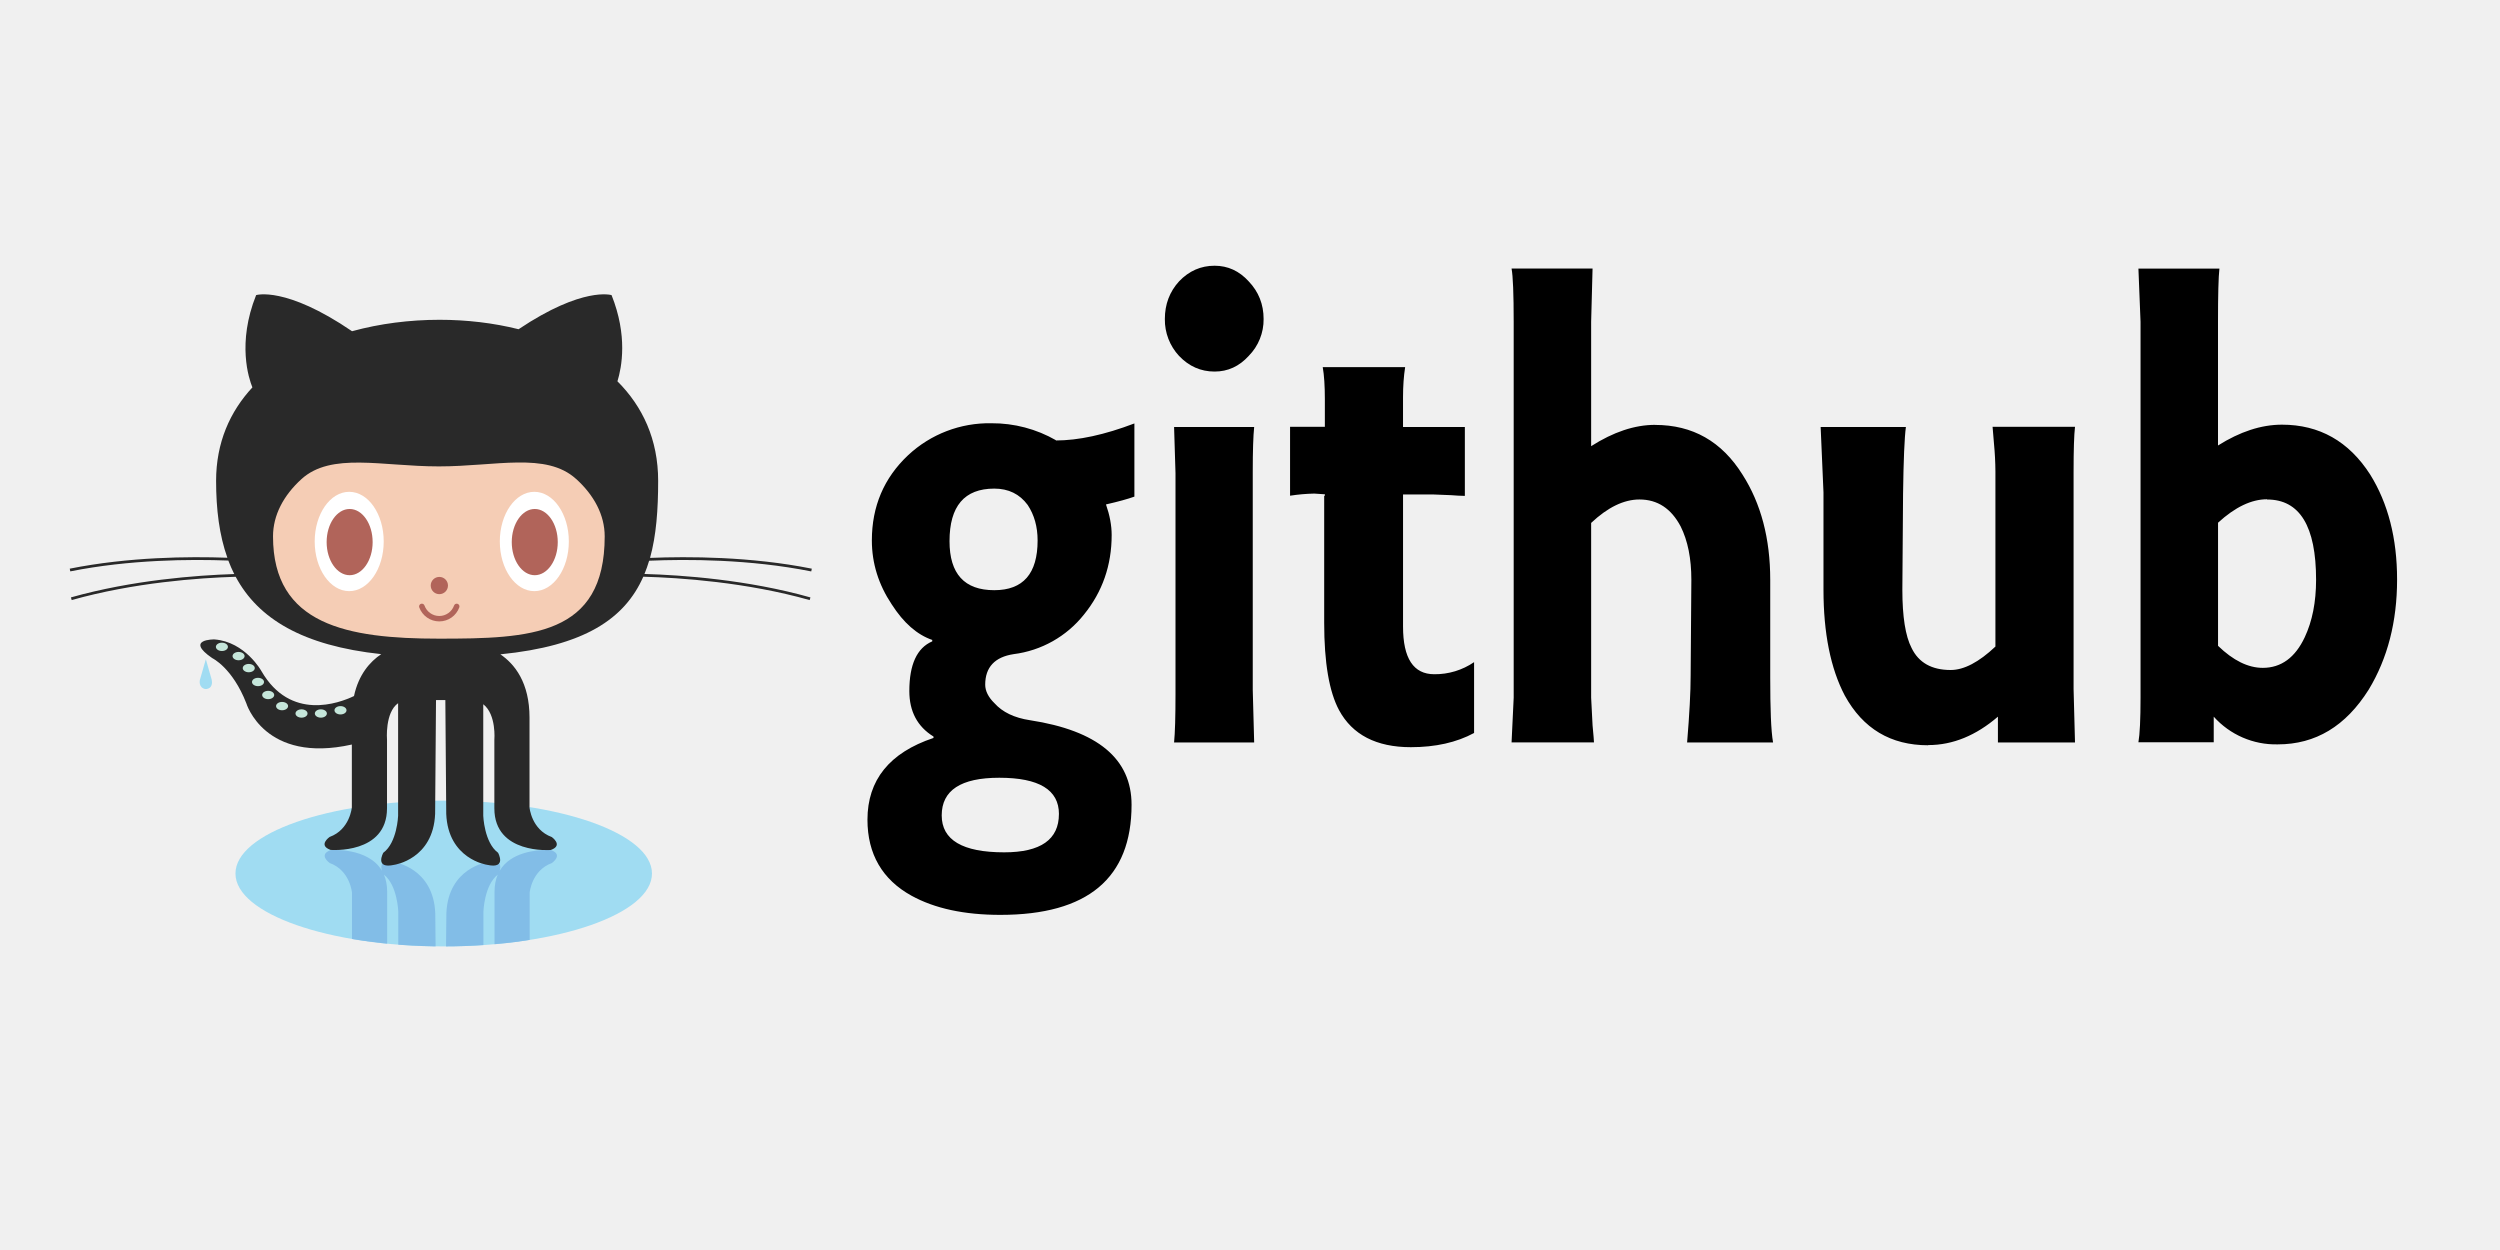
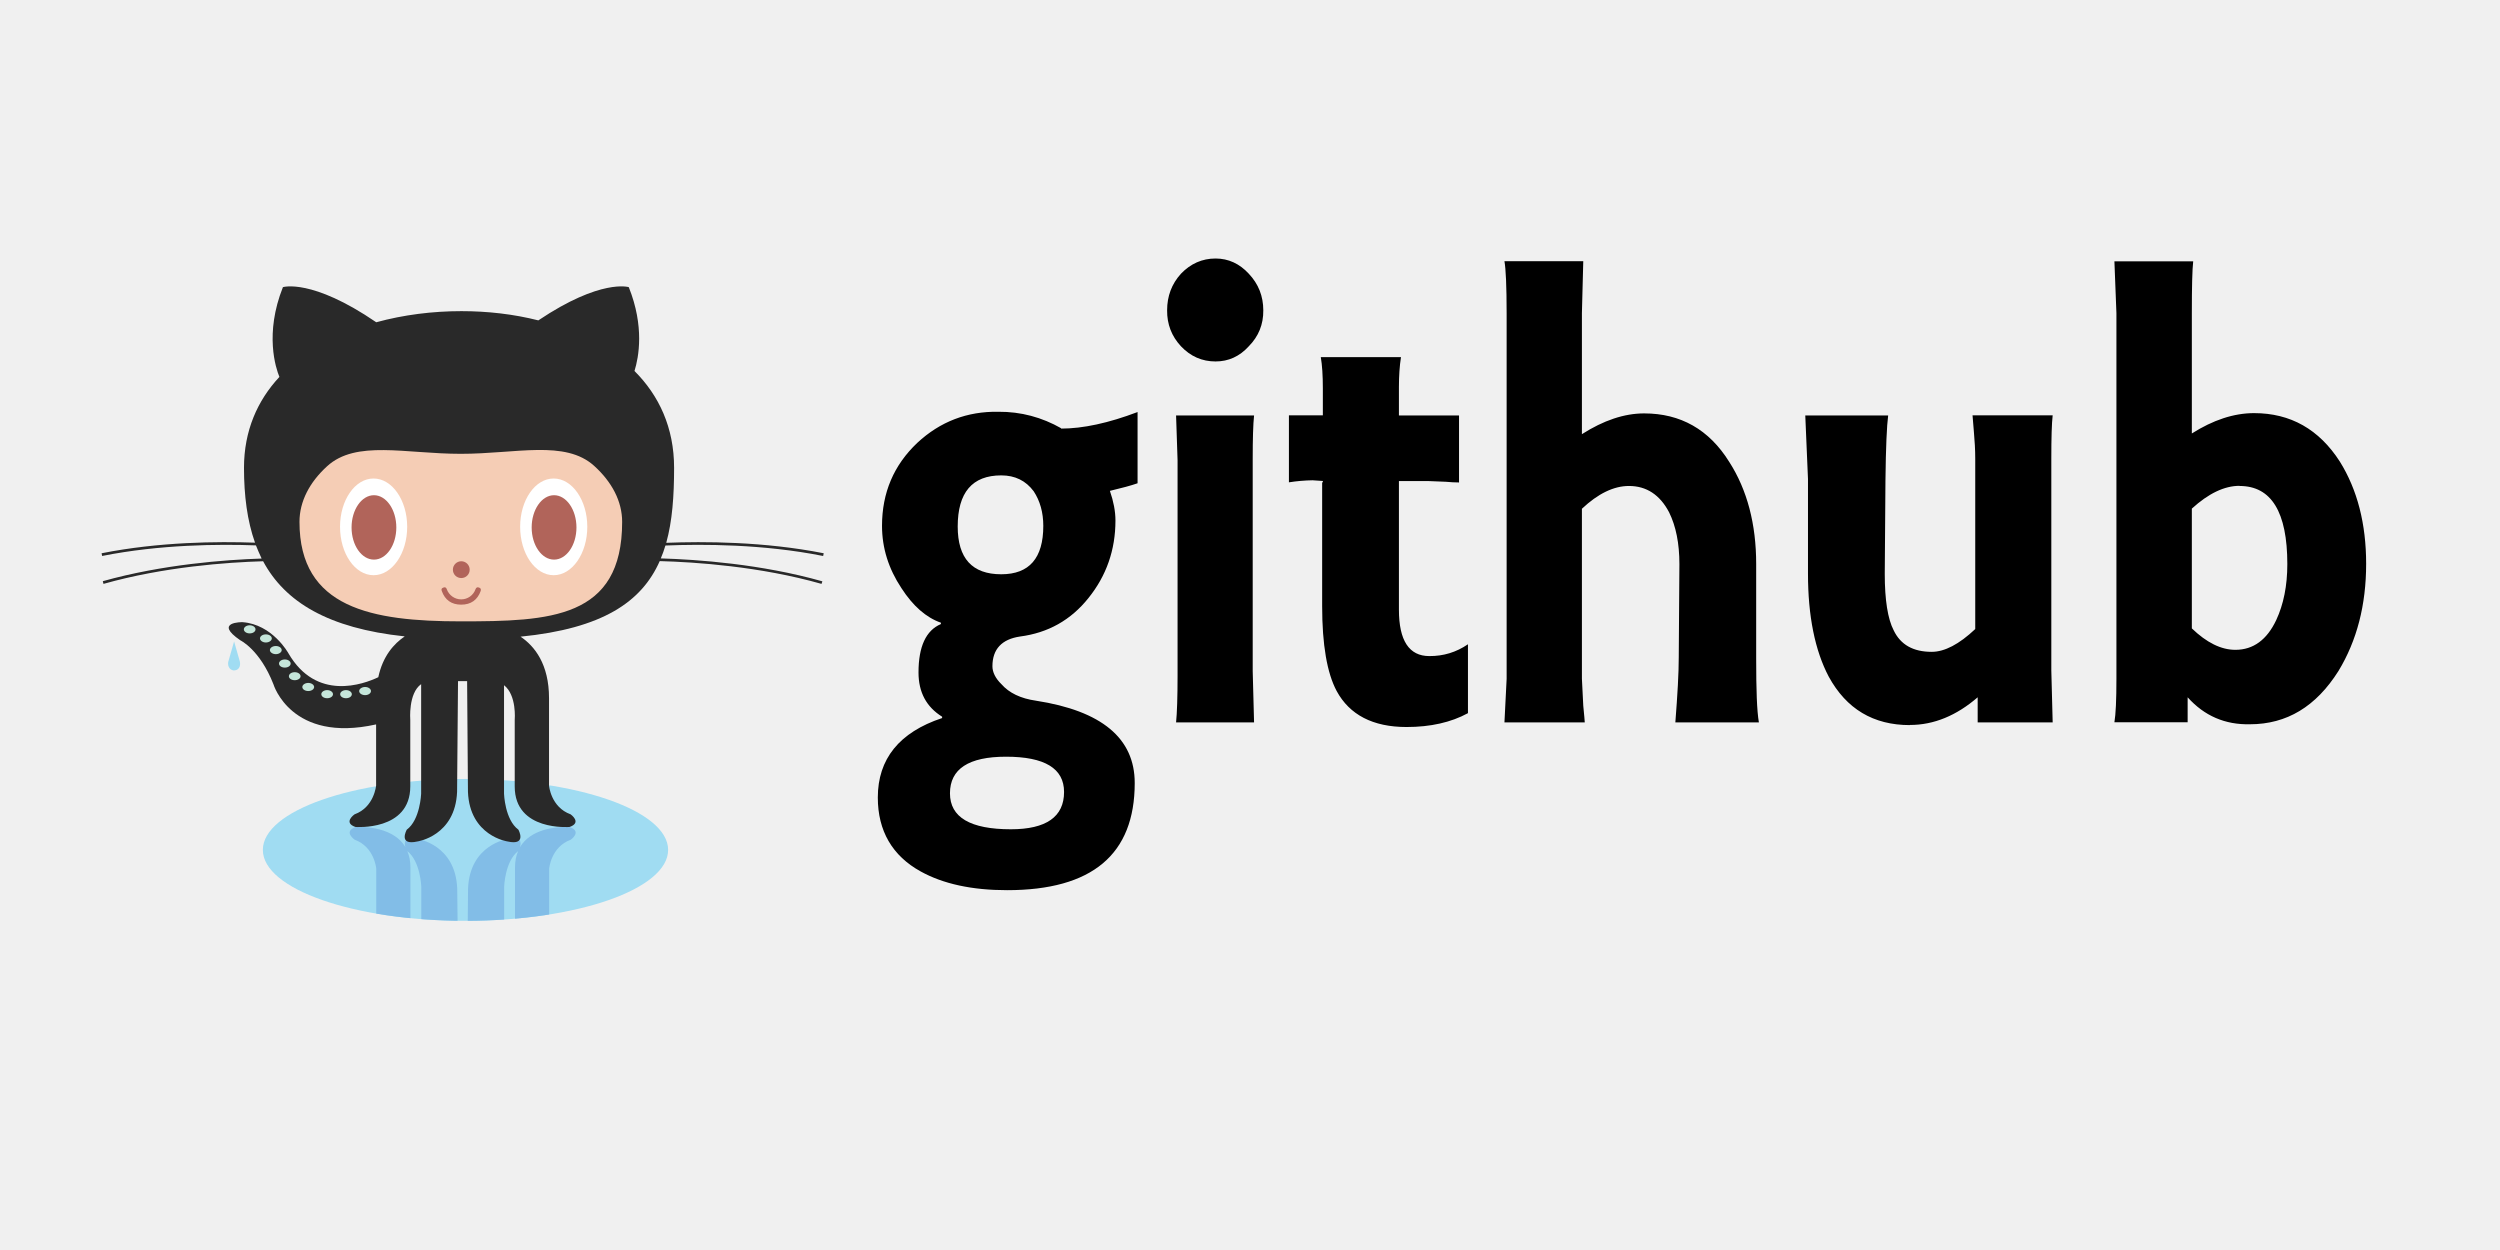
- <svg xmlns="http://www.w3.org/2000/svg" xmlns:xlink="http://www.w3.org/1999/xlink" width="120" height="60">
+ <svg xmlns="http://www.w3.org/2000/svg" width="96" zoomAndPan="magnify" viewBox="0 0 72 36" height="48" preserveAspectRatio="xMidYMid meet" version="1.0">
  <defs>
-     <clipPath id="A">
-       <path d="M0 216h216V0H0v216z" />
+     <clipPath id="628963b922">
+       <path d="M 10.023 23.781 L 16.629 23.781 L 16.629 27 L 10.023 27 Z M 10.023 23.781 " clip-rule="nonzero" />
    </clipPath>
-     <clipPath id="B">
-       <path d="M121.724 55.66c.343 1.114.4 2.832-3.038 2.054 0 0-9.395-1.342-9.843-12.303l-.214-21h-2.258l-.213 21c-.448 10.96-9.842 12.303-9.842 12.303-3.428.778-3.383-.938-3.04-2.052-3.37 5.738-12.394 4.996-12.394 4.996-3.133-1.117-.224-3.13-.224-3.13 4.92-1.788 5.37-7.158 5.37-7.158V35.2l.52-11.728c1.117-5.224 3.874-8.312 6.578-10.13l28.803.033c3.484 2.365 7.047 6.846 7.047 15.307V50.37s.447 5.37 5.37 7.158c0 0 2.906 2.014-.225 3.13 0 0-.382.03-1.017.032-2.455 0-8.7-.47-11.378-5.03M94.53 34.04v16.552c0 1.617-.285 2.977-.773 4.12 3.24-2.526 3.457-8.855 3.457-8.855v-20.66c-3.225 2.282-2.684 8.846-2.684 8.846M117.8 45.86s.217 6.33 3.456 8.855c-.487-1.143-.772-2.503-.772-4.12V34.042s.54-6.1-2.684-8.612v20.43z" />
+     <clipPath id="36b4d33574">
+       <path d="M 14.973 24.402 C 15.016 24.27 15.02 24.07 14.621 24.164 C 14.621 24.164 13.531 24.316 13.48 25.59 L 13.457 28.023 L 13.195 28.023 L 13.168 25.59 C 13.117 24.316 12.027 24.164 12.027 24.164 C 11.633 24.07 11.637 24.27 11.676 24.398 C 11.285 23.734 10.238 23.82 10.238 23.82 C 9.875 23.949 10.215 24.184 10.215 24.184 C 10.785 24.391 10.836 25.016 10.836 25.016 L 10.836 26.773 L 10.898 28.133 C 11.027 28.738 11.344 29.094 11.66 29.305 L 15 29.301 C 15.402 29.027 15.816 28.508 15.816 27.527 L 15.816 25.016 C 15.816 25.016 15.867 24.391 16.438 24.184 C 16.438 24.184 16.773 23.949 16.41 23.82 C 16.41 23.82 16.367 23.816 16.293 23.816 C 16.008 23.816 15.285 23.871 14.973 24.402 M 11.82 26.906 L 11.82 24.988 C 11.82 24.801 11.789 24.645 11.73 24.512 C 12.109 24.805 12.133 25.535 12.133 25.535 L 12.133 27.934 C 11.758 27.668 11.82 26.906 11.82 26.906 M 14.52 25.535 C 14.52 25.535 14.543 24.805 14.922 24.512 C 14.863 24.645 14.832 24.801 14.832 24.988 L 14.832 26.906 C 14.832 26.906 14.895 27.613 14.52 27.906 Z M 14.52 25.535 " clip-rule="nonzero" />
    </clipPath>
-     <clipPath id="C">
-       <path d="M0 216h216V0H0v216z" />
-     </clipPath>
-     <path id="D" d="M158.542 54.996c0-9.73-22.538-17.617-50.34-17.617s-50.34 7.887-50.34 17.617 22.537 17.62 50.34 17.62 50.34-7.9 50.34-17.62" />
-     <path id="E" d="M75.282 93.676c0-.555-.65-1.006-1.454-1.006s-1.455.45-1.455 1.006.65 1.008 1.455 1.008 1.454-.45 1.454-1.008" />
  </defs>
-   <g transform="matrix(.198578 0 0 -.198578 -.187848 52.8501)">
-     <g clip-path="url(#C)">
-       <use xlink:href="#D" fill="#a0dcf2" />
-     </g>
-     <g clip-path="url(#B)">
-       <use xlink:href="#D" fill="#82bde7" />
-     </g>
-     <g clip-path="url(#A)">
-       <path d="M50.7 106.8l-1.453-5.063s-.378-1.83 1.346-2.154c1.8.035 1.653 1.72 1.527 2.266l-1.42 4.95z" fill="#a0dcf2" />
-       <path d="M197.042 128.027l.133.658c-14.768 2.953-29.922 2.983-39.1 2.602 1.506 5.426 1.96 11.67 1.96 18.633 0 9.986-3.752 17.975-9.843 24.054 1.065 3.435 2.487 11.066-1.42 20.833 0 0-6.9 2.188-22.476-8.243-6.106 1.526-12.604 2.28-19.112 2.28-7.16 0-14.395-.912-21.143-2.763-16.086 10.975-23.186 8.727-23.186 8.727-4.636-11.6-1.77-20.17-.9-22.302-5.448-5.88-8.774-13.384-8.774-22.585 0-6.947.792-13.178 2.724-18.594-9.247.336-23.85.207-38.1-2.64l.132-.658c14.325 2.865 29.018 2.965 38.2 2.617.425-1.12.9-2.2 1.43-3.26-9.088-.293-24.604-1.45-39.475-5.646l.182-.645c14.988 4.227 30.64 5.356 39.64 5.63 5.43-10.12 16.135-16.658 35.18-18.7-2.704-1.816-5.46-4.904-6.58-10.13-3.683-1.76-15.343-6.062-22.34 5.97 0 0-3.916 7.16-11.412 7.72 0 0-7.27.1-.503-4.53 0 0 4.867-2.293 8.223-10.9 0 0 4.38-14.695 25.512-9.98v-15.18s-.447-5.37-5.37-7.158c0 0-2.908-2.014.224-3.13 0 0 13.645-1.12 13.645 10.065v16.552s-.54 6.565 2.683 8.846V68.963s-.222-6.487-3.578-8.948c0 0-2.237-4.025 2.684-2.908 0 0 9.394 1.342 9.842 12.303l.214 27.513h2.257l.215-27.513c.447-10.96 9.842-12.303 9.842-12.303 4.92-1.117 2.683 2.908 2.683 2.908-3.355 2.46-3.578 8.948-3.578 8.948v26.953c3.223-2.5 2.684-8.612 2.684-8.612V70.752c0-11.184 13.644-10.065 13.644-10.065 3.13 1.117.225 3.13.225 3.13-4.922 1.8-5.37 7.158-5.37 7.158v21.697c0 8.46-3.563 12.942-7.047 15.307 20.3 2.014 30.056 8.572 34.548 18.762 8.896-.244 24.906-1.328 40.22-5.65l.182.645c-15.227 4.295-31.13 5.406-40.117 5.668.426 1.03.797 2.1 1.127 3.2 9.105.4 24.328.385 39.154-2.58" fill="#292929" />
-       <path d="M140.178 150.4c4.375-3.963 6.934-8.75 6.934-13.905 0-24.075-17.948-24.728-40.085-24.728S66.94 115.09 66.94 136.485c0 5.122 2.524 9.878 6.845 13.825 7.206 6.578 19.404 3.095 33.24 3.095 13.782 0 25.934 3.518 33.15-3.015" fill="#f5cdb5" />
-       <path d="M93.697 135.258c0-6.63-3.734-12.006-8.34-12.006s-8.342 5.375-8.342 12.006 3.736 12.004 8.342 12.004 8.34-5.373 8.34-12.004" fill="#fff" />
-       <path d="M91.02 135.107c0-4.42-2.5-8.002-5.56-8.002s-5.56 3.582-5.56 8.002 2.488 8.006 5.56 8.006 5.56-3.584 5.56-8.006" fill="#b1645a" />
-       <path d="M138.443 135.258c0-6.63-3.734-12.006-8.342-12.006s-8.34 5.375-8.34 12.006 3.735 12.004 8.34 12.004 8.342-5.373 8.342-12.004" fill="#fff" />
-       <path d="M135.766 135.107c0-4.42-2.5-8.002-5.56-8.002s-5.56 3.582-5.56 8.002 2.5 8.006 5.56 8.006 5.56-3.584 5.56-8.006m-26.536-10.5c0-1.152-.934-2.086-2.086-2.086s-2.086.934-2.086 2.086.933 2.086 2.086 2.086 2.086-.934 2.086-2.086m-6.945-5.275a.67.67 0 1 0 1.265.447c.536-1.515 1.973-2.533 3.577-2.533s3.04 1.018 3.578 2.533a.67.67 0 1 0 1.264-.447 5.15 5.15 0 0 0-9.684 0" fill="#b1645a" />
-       <g fill="#c5e6da">
-         <path d="M56.04 109.785c0-.557-.652-1.006-1.455-1.006s-1.454.45-1.454 1.006.65 1.008 1.454 1.008 1.455-.45 1.455-1.008m4.028-2.235c0-.557-.652-1.008-1.455-1.008s-1.454.45-1.454 1.008.65 1.006 1.454 1.006 1.455-.45 1.455-1.006m2.462-2.9c0-.555-.65-1.006-1.455-1.006s-1.453.45-1.453 1.006.65 1.008 1.453 1.008 1.455-.45 1.455-1.008m2.235-3.357c0-.557-.65-1.008-1.453-1.008s-1.455.45-1.455 1.008.65 1.008 1.455 1.008 1.453-.45 1.453-1.008m2.462-3.143c0-.555-.65-1.006-1.454-1.006s-1.455.45-1.455 1.006.652 1.008 1.455 1.008 1.454-.45 1.454-1.008m3.357-2.683c0-.557-.65-1.008-1.455-1.008s-1.453.45-1.453 1.008.65 1.006 1.453 1.006 1.455-.45 1.455-1.006" />
-         <use xlink:href="#E" />
-         <use xlink:href="#E" x="4.676" />
-         <path d="M84.704 94.455c0-.557-.65-1.008-1.454-1.008s-1.455.45-1.455 1.008.65 1.008 1.455 1.008 1.454-.45 1.454-1.008" />
-       </g>
+   <path fill="#a0dcf2" d="M 19.242 24.477 C 19.242 25.605 16.629 26.52 13.406 26.52 C 10.184 26.52 7.57 25.605 7.57 24.477 C 7.57 23.348 10.184 22.434 13.406 22.434 C 16.629 22.434 19.242 23.352 19.242 24.477 " fill-opacity="1" fill-rule="nonzero" />
+   <g clip-path="url(#628963b922)">
+     <g clip-path="url(#36b4d33574)">
+       <path fill="#82bde7" d="M 19.242 24.477 C 19.242 25.605 16.629 26.52 13.406 26.52 C 10.184 26.52 7.57 25.605 7.57 24.477 C 7.57 23.348 10.184 22.434 13.406 22.434 C 16.629 22.434 19.242 23.352 19.242 24.477 " fill-opacity="1" fill-rule="nonzero" />
    </g>
  </g>
-   <path d="M50.666 21.143c1.1 0 2.353-.273 3.785-.818v3.513c-.318.114-.773.24-1.364.375.182.523.273 1.012.273 1.466 0 1.455-.443 2.728-1.33 3.82a5.13 5.13 0 0 1-3.376 1.9c-.9.136-1.364.625-1.364 1.466 0 .296.148.6.443.887.386.432.955.705 1.705.818 3.25.5 4.877 1.853 4.877 4.058 0 3.524-2.103 5.286-6.3 5.286-1.728 0-3.15-.307-4.263-.92-1.4-.773-2.114-2-2.114-3.65 0-1.9 1.057-3.217 3.17-3.922v-.068c-.773-.477-1.16-1.205-1.16-2.182 0-1.273.364-2.07 1.1-2.387v-.068c-.728-.25-1.375-.818-1.944-1.705-.637-.955-.955-1.978-.955-3.07 0-1.637.58-3 1.74-4.092a5.7 5.7 0 0 1 4-1.534 6.15 6.15 0 0 1 3.103.818m-5.115 4.842c0 1.57.716 2.353 2.148 2.353 1.387 0 2.08-.796 2.08-2.387 0-.66-.16-1.228-.477-1.705-.386-.523-.92-.784-1.603-.784-1.432 0-2.148.84-2.148 2.524m5.252 13.095c0-1.16-.955-1.74-2.865-1.74-1.842 0-2.762.602-2.762 1.807 0 1.182 1 1.773 3 1.773 1.75 0 2.626-.614 2.626-1.84M58.3 17.835c-.66 0-1.228-.25-1.705-.75a2.55 2.55 0 0 1-.682-1.773c0-.705.227-1.307.682-1.807.477-.5 1.046-.75 1.705-.75.637 0 1.182.25 1.637.75.477.5.716 1.103.716 1.807a2.48 2.48 0 0 1-.716 1.773c-.455.5-1 .75-1.637.75m-1.944 17.8c.045-.455.068-1.228.068-2.32V22.712l-.068-2.217H60.2c-.045.432-.068 1.148-.068 2.148v10.47l.068 2.524h-3.854m11-15.142h2.967v3.308a9.98 9.98 0 0 1-.648-.034l-.853-.034h-1.466v6.343c0 1.523.5 2.285 1.5 2.285a3.32 3.32 0 0 0 1.91-.58v3.4c-.84.455-1.853.682-3.035.682-1.66 0-2.808-.6-3.444-1.773-.477-.887-.716-2.285-.716-4.194v-6.104h.034v-.068l-.512-.034a8.61 8.61 0 0 0-1.16.102v-3.308h1.67v-1.33c0-.637-.034-1.148-.102-1.535h3.956c-.068.432-.102.92-.102 1.466v1.398m12.1-.092c-.978 0-2 .34-3.07 1.023v-5.968l.068-2.558h-3.888c.068.364.102 1.216.102 2.558v18.04l-.102 2.148h3.956c0-.068-.023-.34-.068-.82l-.068-1.33V25.1c.796-.75 1.57-1.125 2.32-1.125.864 0 1.523.432 1.978 1.296.34.682.512 1.535.512 2.558l-.034 4.604c0 .773-.057 1.84-.17 3.206h4.126c-.1-.568-.136-1.614-.136-3.137V27.83c0-1.978-.443-3.66-1.33-5.047-1-1.6-2.4-2.387-4.195-2.387M92.55 35.773c-1.796 0-3.126-.796-4-2.387-.682-1.296-1.023-3-1.023-5.08v-4.672l-.136-3.137h4.092c-.068.5-.114 1.57-.136 3.206l-.034 4.604c0 1.296.148 2.228.443 2.796.34.705.966 1.057 1.876 1.057.637 0 1.353-.375 2.148-1.125v-8.4a14.89 14.89 0 0 0-.068-1.33l-.068-.818H99.6c-.045.387-.068 1.103-.068 2.148V33.08l.068 2.558h-3.7V34.4c-1.046.9-2.16 1.364-3.342 1.364m16.77-.034a4 4 0 0 1-3.069-1.33v1.228h-3.615c.068-.387.102-1.103.102-2.148V15.45l-.102-2.558h3.888c-.046.4-.068 1.262-.068 2.558v5.934c1.046-.66 2.07-1 3.07-1 1.796 0 3.206.796 4.23 2.387.864 1.387 1.296 3.07 1.296 5.047 0 2.023-.455 3.785-1.364 5.286-1.1 1.75-2.546 2.626-4.365 2.626m-.512-11.765c-.75 0-1.535.375-2.353 1.125V31c.728.705 1.444 1.057 2.148 1.057.887 0 1.557-.5 2.012-1.466.364-.773.546-1.694.546-2.762 0-2.57-.784-3.853-2.353-3.853" />
+   <path fill="#a0dcf2" d="M 6.742 18.473 L 6.574 19.059 C 6.574 19.059 6.527 19.27 6.727 19.309 C 6.938 19.305 6.922 19.109 6.906 19.047 Z M 6.742 18.473 " fill-opacity="1" fill-rule="nonzero" />
+   <path fill="#292929" d="M 23.707 16.012 L 23.723 15.934 C 22.008 15.594 20.254 15.59 19.188 15.633 C 19.363 15.004 19.414 14.281 19.414 13.473 C 19.414 12.316 18.98 11.391 18.273 10.684 C 18.398 10.285 18.562 9.402 18.109 8.27 C 18.109 8.27 17.309 8.016 15.504 9.227 C 14.797 9.047 14.043 8.961 13.289 8.961 C 12.457 8.961 11.621 9.066 10.836 9.281 C 8.973 8.008 8.148 8.27 8.148 8.27 C 7.613 9.613 7.945 10.609 8.047 10.855 C 7.414 11.535 7.027 12.406 7.027 13.473 C 7.027 14.277 7.121 15 7.344 15.629 C 6.273 15.59 4.578 15.605 2.926 15.934 L 2.941 16.012 C 4.602 15.68 6.309 15.668 7.371 15.707 C 7.422 15.836 7.477 15.961 7.535 16.086 C 6.484 16.121 4.684 16.254 2.961 16.738 L 2.98 16.816 C 4.719 16.324 6.535 16.195 7.578 16.164 C 8.207 17.336 9.449 18.094 11.656 18.328 C 11.344 18.539 11.023 18.898 10.895 19.504 C 10.465 19.707 9.113 20.207 8.305 18.812 C 8.305 18.812 7.848 17.98 6.98 17.918 C 6.98 17.918 6.137 17.906 6.922 18.441 C 6.922 18.441 7.484 18.707 7.875 19.707 C 7.875 19.707 8.383 21.41 10.832 20.863 L 10.832 22.621 C 10.832 22.621 10.781 23.246 10.211 23.453 C 10.211 23.453 9.871 23.688 10.234 23.816 C 10.234 23.816 11.816 23.945 11.816 22.648 L 11.816 20.73 C 11.816 20.73 11.754 19.969 12.129 19.703 L 12.129 22.859 C 12.129 22.859 12.102 23.609 11.715 23.895 C 11.715 23.895 11.453 24.363 12.023 24.234 C 12.023 24.234 13.113 24.078 13.164 22.805 L 13.191 19.617 L 13.453 19.617 L 13.477 22.805 C 13.527 24.078 14.617 24.234 14.617 24.234 C 15.188 24.363 14.93 23.895 14.93 23.895 C 14.539 23.609 14.516 22.859 14.516 22.859 L 14.516 19.734 C 14.887 20.023 14.824 20.73 14.824 20.73 L 14.824 22.652 C 14.824 23.949 16.406 23.816 16.406 23.816 C 16.77 23.688 16.434 23.453 16.434 23.453 C 15.863 23.246 15.812 22.625 15.812 22.625 L 15.812 20.109 C 15.812 19.129 15.398 18.609 14.992 18.336 C 17.348 18.102 18.477 17.34 19 16.16 C 20.031 16.188 21.887 16.312 23.66 16.816 L 23.684 16.742 C 21.918 16.242 20.074 16.113 19.031 16.082 C 19.082 15.965 19.125 15.84 19.164 15.711 C 20.219 15.668 21.984 15.668 23.703 16.012 " fill-opacity="1" fill-rule="nonzero" />
+   <path fill="#f5cdb5" d="M 17.113 13.418 C 17.621 13.879 17.918 14.434 17.918 15.031 C 17.918 17.82 15.836 17.895 13.27 17.895 C 10.703 17.895 8.625 17.512 8.625 15.031 C 8.625 14.438 8.918 13.887 9.418 13.43 C 10.254 12.664 11.668 13.07 13.27 13.07 C 14.867 13.07 16.277 12.66 17.113 13.418 " fill-opacity="1" fill-rule="nonzero" />
+   <path fill="#ffffff" d="M 11.727 15.172 C 11.727 15.941 11.293 16.566 10.758 16.566 C 10.223 16.566 9.793 15.941 9.793 15.172 C 9.793 14.406 10.223 13.781 10.758 13.781 C 11.293 13.781 11.727 14.406 11.727 15.172 " fill-opacity="1" fill-rule="nonzero" />
+   <path fill="#b1645a" d="M 11.414 15.191 C 11.414 15.703 11.125 16.117 10.77 16.117 C 10.414 16.117 10.125 15.703 10.125 15.191 C 10.125 14.68 10.414 14.262 10.77 14.262 C 11.125 14.262 11.414 14.68 11.414 15.191 " fill-opacity="1" fill-rule="nonzero" />
+   <path fill="#ffffff" d="M 16.914 15.172 C 16.914 15.941 16.48 16.566 15.945 16.566 C 15.41 16.566 14.98 15.941 14.98 15.172 C 14.98 14.406 15.41 13.781 15.945 13.781 C 16.48 13.781 16.914 14.406 16.914 15.172 " fill-opacity="1" fill-rule="nonzero" />
+   <path fill="#b1645a" d="M 16.602 15.191 C 16.602 15.703 16.312 16.117 15.957 16.117 C 15.602 16.117 15.312 15.703 15.312 15.191 C 15.312 14.68 15.602 14.262 15.957 14.262 C 16.312 14.262 16.602 14.68 16.602 15.191 M 13.527 16.406 C 13.527 16.543 13.418 16.648 13.285 16.648 C 13.152 16.648 13.043 16.543 13.043 16.406 C 13.043 16.273 13.152 16.164 13.285 16.164 C 13.418 16.164 13.527 16.273 13.527 16.406 M 12.723 17.02 C 12.703 16.969 12.719 16.938 12.77 16.922 C 12.816 16.902 12.852 16.918 12.867 16.969 C 12.93 17.145 13.098 17.262 13.281 17.262 C 13.469 17.262 13.633 17.145 13.695 16.969 C 13.715 16.918 13.746 16.902 13.797 16.922 C 13.844 16.938 13.859 16.969 13.844 17.02 C 13.75 17.281 13.562 17.414 13.281 17.414 C 13.004 17.414 12.816 17.281 12.723 17.02 " fill-opacity="1" fill-rule="nonzero" />
+   <path fill="#c5e6da" d="M 7.359 18.125 C 7.359 18.191 7.285 18.242 7.191 18.242 C 7.098 18.242 7.023 18.191 7.023 18.125 C 7.023 18.062 7.098 18.008 7.191 18.008 C 7.285 18.008 7.359 18.062 7.359 18.125 M 7.828 18.387 C 7.828 18.449 7.75 18.504 7.656 18.504 C 7.566 18.504 7.488 18.449 7.488 18.387 C 7.488 18.32 7.566 18.27 7.656 18.27 C 7.75 18.27 7.828 18.32 7.828 18.387 M 8.113 18.723 C 8.113 18.785 8.035 18.84 7.945 18.84 C 7.852 18.84 7.773 18.785 7.773 18.723 C 7.773 18.656 7.852 18.605 7.945 18.605 C 8.035 18.605 8.113 18.656 8.113 18.723 M 8.371 19.109 C 8.371 19.176 8.297 19.227 8.203 19.227 C 8.109 19.227 8.035 19.176 8.035 19.109 C 8.035 19.047 8.109 18.992 8.203 18.992 C 8.297 18.992 8.371 19.047 8.371 19.109 M 8.656 19.477 C 8.656 19.539 8.582 19.59 8.488 19.59 C 8.395 19.59 8.32 19.539 8.32 19.477 C 8.32 19.41 8.395 19.359 8.488 19.359 C 8.582 19.359 8.656 19.41 8.656 19.477 M 9.047 19.785 C 9.047 19.852 8.969 19.902 8.879 19.902 C 8.785 19.902 8.707 19.852 8.707 19.785 C 8.707 19.723 8.785 19.668 8.879 19.668 C 8.969 19.668 9.047 19.723 9.047 19.785 " fill-opacity="1" fill-rule="nonzero" />
+   <path fill="#c5e6da" d="M 9.59 19.992 C 9.59 20.059 9.516 20.109 9.422 20.109 C 9.328 20.109 9.254 20.059 9.254 19.992 C 9.254 19.93 9.328 19.875 9.422 19.875 C 9.516 19.875 9.59 19.93 9.59 19.992 " fill-opacity="1" fill-rule="nonzero" />
+   <path fill="#c5e6da" d="M 10.133 19.992 C 10.133 20.059 10.059 20.109 9.965 20.109 C 9.871 20.109 9.797 20.059 9.797 19.992 C 9.797 19.93 9.871 19.875 9.965 19.875 C 10.059 19.875 10.133 19.93 10.133 19.992 " fill-opacity="1" fill-rule="nonzero" />
+   <path fill="#c5e6da" d="M 10.684 19.902 C 10.684 19.969 10.605 20.02 10.516 20.02 C 10.422 20.02 10.344 19.969 10.344 19.902 C 10.344 19.84 10.422 19.785 10.516 19.785 C 10.609 19.785 10.684 19.84 10.684 19.902 " fill-opacity="1" fill-rule="nonzero" />
+   <path fill="#000000" d="M 30.551 12.344 C 31.191 12.344 31.926 12.184 32.762 11.867 L 32.762 13.918 C 32.574 13.984 32.309 14.055 31.965 14.137 C 32.07 14.441 32.125 14.727 32.125 14.992 C 32.125 15.84 31.863 16.582 31.348 17.223 C 30.84 17.859 30.184 18.227 29.375 18.332 C 28.852 18.41 28.582 18.695 28.582 19.188 C 28.582 19.359 28.668 19.535 28.84 19.703 C 29.062 19.957 29.395 20.117 29.836 20.18 C 31.73 20.473 32.68 21.262 32.68 22.551 C 32.68 24.609 31.453 25.637 29.004 25.637 C 27.996 25.637 27.164 25.457 26.516 25.098 C 25.699 24.648 25.281 23.93 25.281 22.969 C 25.281 21.859 25.898 21.09 27.133 20.68 L 27.133 20.641 C 26.68 20.359 26.453 19.938 26.453 19.367 C 26.453 18.621 26.668 18.156 27.098 17.973 L 27.098 17.934 C 26.672 17.785 26.293 17.453 25.961 16.938 C 25.59 16.379 25.402 15.781 25.402 15.145 C 25.402 14.188 25.742 13.395 26.418 12.754 C 27.078 12.141 27.855 11.844 28.754 11.859 C 29.402 11.855 30.004 12.016 30.566 12.336 M 27.582 15.164 C 27.582 16.082 28 16.539 28.836 16.539 C 29.645 16.539 30.047 16.074 30.047 15.145 C 30.047 14.758 29.953 14.426 29.77 14.148 C 29.543 13.844 29.234 13.691 28.836 13.691 C 28 13.691 27.582 14.184 27.582 15.164 M 30.645 22.809 C 30.645 22.133 30.09 21.793 28.973 21.793 C 27.898 21.793 27.359 22.145 27.359 22.848 C 27.359 23.539 27.945 23.883 29.113 23.883 C 30.133 23.883 30.645 23.523 30.645 22.809 M 35.008 10.41 C 34.621 10.41 34.289 10.266 34.012 9.973 C 33.742 9.684 33.609 9.336 33.613 8.938 C 33.613 8.527 33.746 8.176 34.012 7.883 C 34.289 7.594 34.621 7.445 35.008 7.445 C 35.379 7.445 35.699 7.594 35.965 7.883 C 36.242 8.176 36.383 8.527 36.383 8.938 C 36.387 9.344 36.246 9.688 35.965 9.973 C 35.699 10.266 35.379 10.41 35.008 10.41 M 33.871 20.805 C 33.898 20.539 33.914 20.086 33.914 19.449 L 33.914 13.258 L 33.871 11.965 L 36.117 11.965 C 36.09 12.219 36.078 12.637 36.078 13.219 L 36.078 19.332 L 36.117 20.805 L 33.867 20.805 M 40.289 11.965 L 42.02 11.965 L 42.02 13.895 C 41.895 13.895 41.77 13.887 41.641 13.875 L 41.145 13.855 L 40.289 13.855 L 40.289 17.559 C 40.289 18.449 40.582 18.895 41.164 18.895 C 41.57 18.898 41.941 18.785 42.277 18.555 L 42.277 20.539 C 41.789 20.805 41.199 20.938 40.508 20.938 C 39.539 20.938 38.867 20.586 38.496 19.902 C 38.219 19.383 38.078 18.57 38.078 17.453 L 38.078 13.891 L 38.098 13.891 L 38.098 13.852 L 37.801 13.832 C 37.574 13.836 37.348 13.855 37.121 13.891 L 37.121 11.961 L 38.098 11.961 L 38.098 11.184 C 38.098 10.812 38.078 10.512 38.039 10.285 L 40.348 10.285 C 40.309 10.539 40.289 10.824 40.289 11.145 L 40.289 11.957 M 47.352 11.906 C 46.781 11.906 46.184 12.105 45.559 12.504 L 45.559 9.02 L 45.598 7.523 L 43.328 7.523 C 43.367 7.738 43.391 8.234 43.391 9.02 L 43.391 19.551 L 43.328 20.805 L 45.641 20.805 C 45.641 20.766 45.625 20.605 45.598 20.324 L 45.559 19.547 L 45.559 14.652 C 46.023 14.215 46.477 13.996 46.914 13.996 C 47.418 13.996 47.805 14.25 48.07 14.754 C 48.266 15.152 48.367 15.648 48.367 16.246 L 48.348 18.934 C 48.348 19.387 48.312 20.008 48.25 20.805 L 50.656 20.805 C 50.598 20.473 50.578 19.863 50.578 18.973 L 50.578 16.246 C 50.578 15.094 50.32 14.109 49.801 13.301 C 49.219 12.367 48.398 11.906 47.352 11.906 M 55.004 20.883 C 53.953 20.883 53.176 20.418 52.668 19.488 C 52.27 18.734 52.07 17.738 52.07 16.523 L 52.07 13.797 L 51.992 11.965 L 54.379 11.965 C 54.34 12.258 54.312 12.883 54.301 13.836 L 54.281 16.523 C 54.281 17.281 54.367 17.824 54.539 18.156 C 54.738 18.57 55.102 18.773 55.633 18.773 C 56.004 18.773 56.422 18.555 56.887 18.117 L 56.887 13.215 C 56.887 12.953 56.871 12.695 56.848 12.438 L 56.809 11.961 L 59.117 11.961 C 59.09 12.188 59.078 12.605 59.078 13.215 L 59.078 19.312 L 59.117 20.805 L 56.957 20.805 L 56.957 20.082 C 56.348 20.609 55.695 20.879 55.008 20.879 M 64.797 20.859 C 64.082 20.875 63.484 20.617 63.004 20.082 L 63.004 20.801 L 60.895 20.801 C 60.934 20.574 60.953 20.156 60.953 19.547 L 60.953 9.02 L 60.895 7.527 L 63.164 7.527 C 63.137 7.758 63.125 8.262 63.125 9.02 L 63.125 12.484 C 63.734 12.098 64.332 11.898 64.918 11.898 C 65.965 11.898 66.789 12.363 67.387 13.293 C 67.891 14.102 68.145 15.086 68.145 16.238 C 68.145 17.422 67.879 18.449 67.348 19.324 C 66.703 20.348 65.859 20.859 64.797 20.859 M 64.5 13.992 C 64.062 13.992 63.605 14.211 63.125 14.648 L 63.125 18.098 C 63.551 18.508 63.969 18.715 64.379 18.715 C 64.898 18.715 65.289 18.422 65.555 17.859 C 65.766 17.406 65.875 16.871 65.875 16.246 C 65.875 14.746 65.414 13.996 64.5 13.996 " fill-opacity="1" fill-rule="nonzero" />
</svg>
